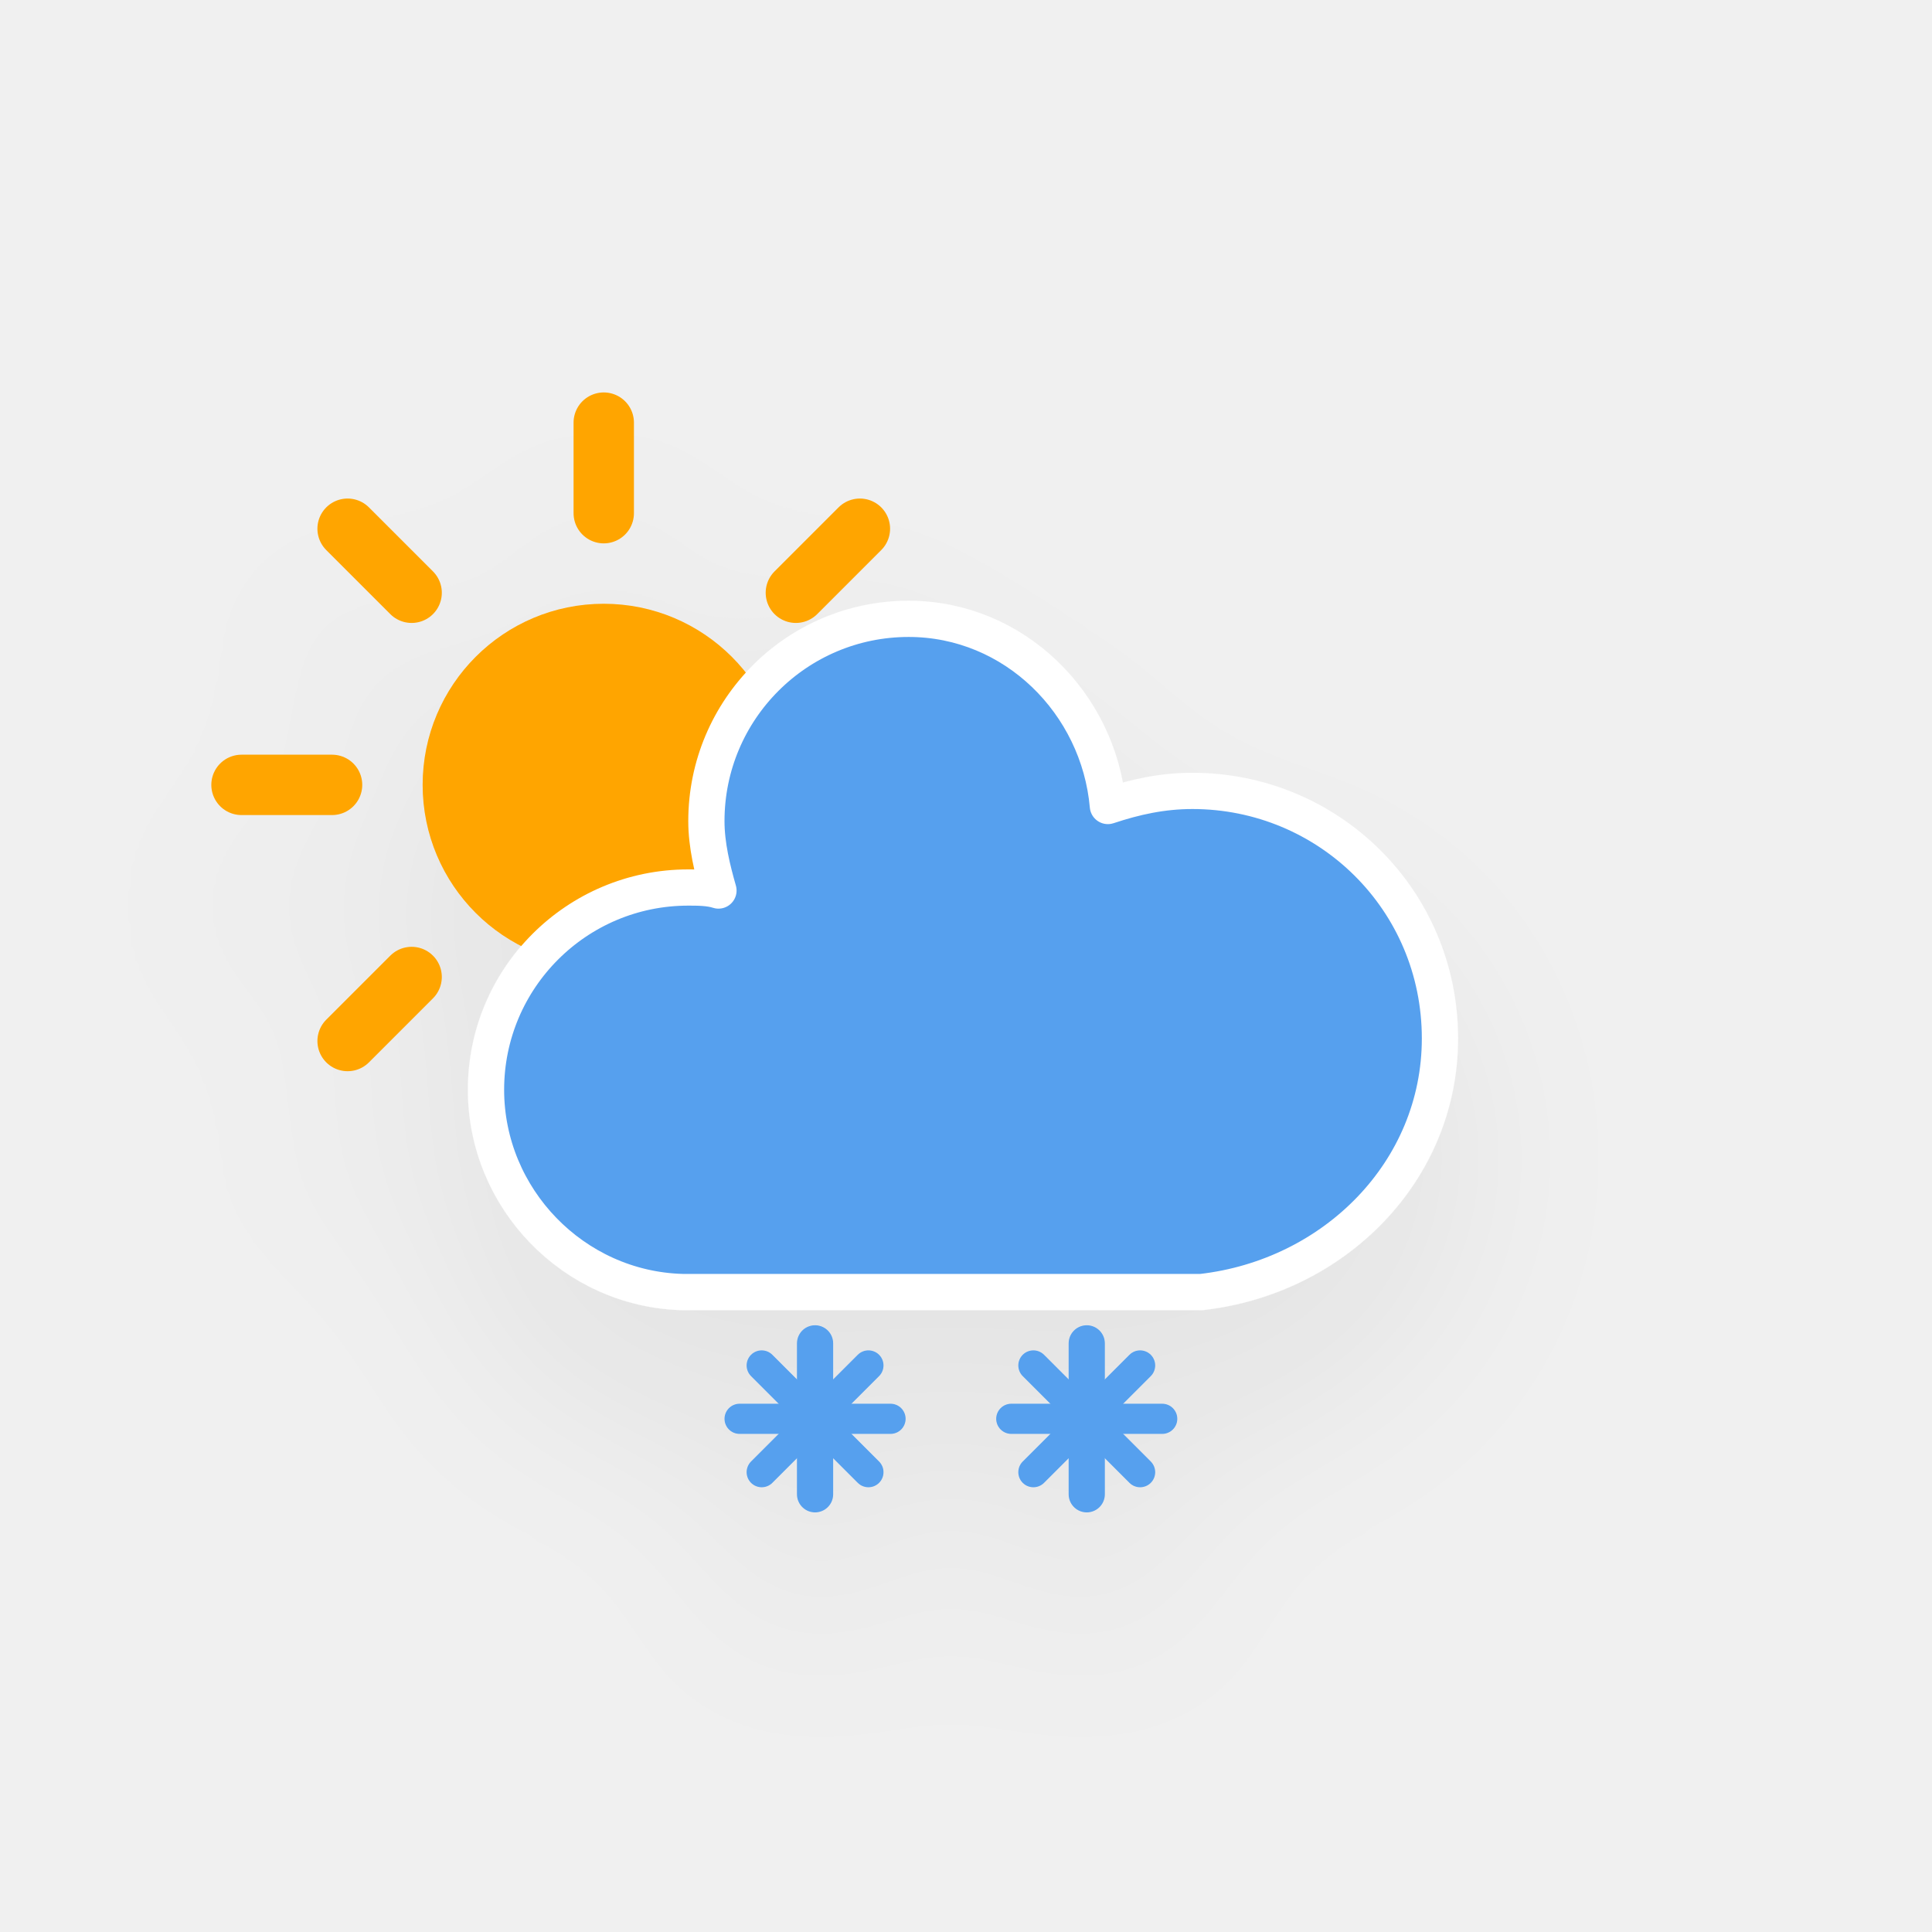
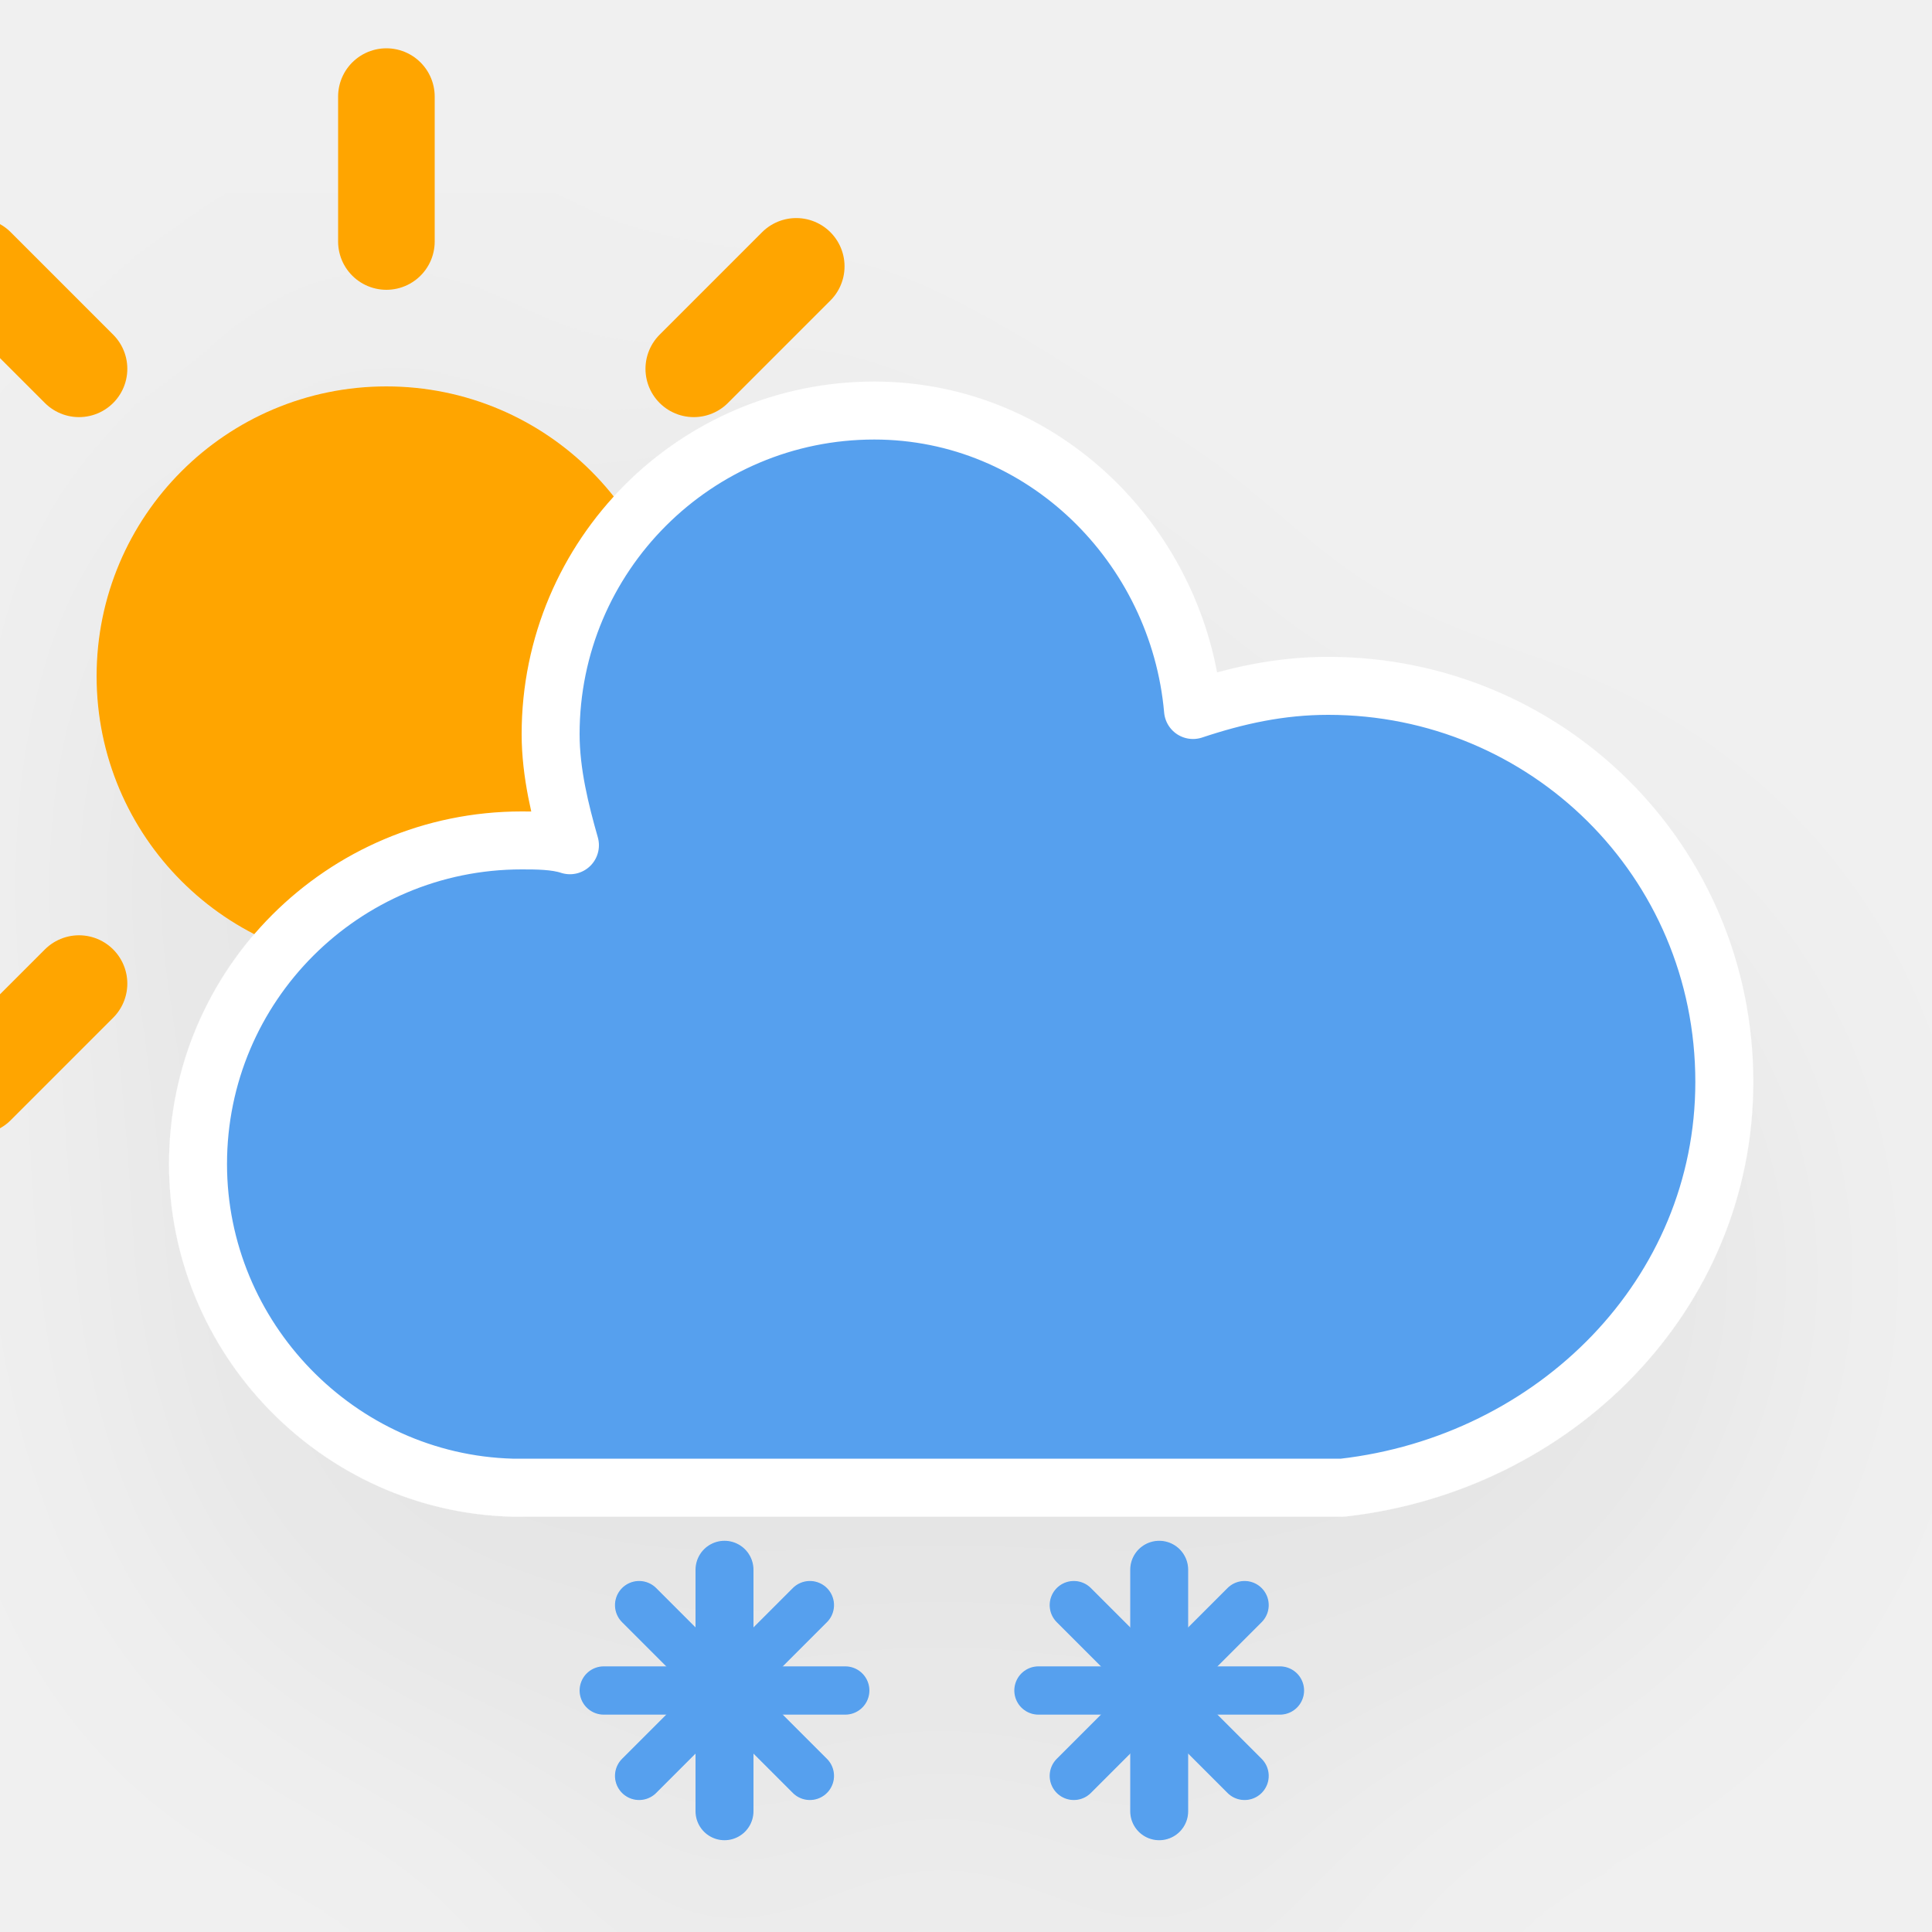
- <svg xmlns="http://www.w3.org/2000/svg" version="1.1" width="64" height="64" viewbox="0 0 64 64">
+ <svg xmlns="http://www.w3.org/2000/svg" version="1.1" width="40" height="40" viewbox="0 0 64 64">
  <defs>
    <filter id="blur" width="200%" height="200%">
      <feGaussianBlur in="SourceAlpha" stdDeviation="3" />
      <feOffset dx="0" dy="4" result="offsetblur" />
      <feComponentTransfer>
        <feFuncA type="linear" slope="0.05" />
      </feComponentTransfer>
      <feMerge>
        <feMergeNode />
        <feMergeNode in="SourceGraphic" />
      </feMerge>
    </filter>
    <style type="text/css">
/*
** CLOUDS
*/
@keyframes am-weather-cloud-2 {
  0% {
    -webkit-transform: translate(0px,0px);
       -moz-transform: translate(0px,0px);
        -ms-transform: translate(0px,0px);
            transform: translate(0px,0px);
  }

  50% {
    -webkit-transform: translate(2px,0px);
       -moz-transform: translate(2px,0px);
        -ms-transform: translate(2px,0px);
            transform: translate(2px,0px);
  }

  100% {
    -webkit-transform: translate(0px,0px);
       -moz-transform: translate(0px,0px);
        -ms-transform: translate(0px,0px);
            transform: translate(0px,0px);
  }
}

.am-weather-cloud-2 {
  -webkit-animation-name: am-weather-cloud-2;
     -moz-animation-name: am-weather-cloud-2;
          animation-name: am-weather-cloud-2;
  -webkit-animation-duration: 3s;
     -moz-animation-duration: 3s;
          animation-duration: 3s;
  -webkit-animation-timing-function: linear;
     -moz-animation-timing-function: linear;
          animation-timing-function: linear;
  -webkit-animation-iteration-count: infinite;
     -moz-animation-iteration-count: infinite;
          animation-iteration-count: infinite;
}

/*
** SUN
*/
@keyframes am-weather-sun {
  0% {
    -webkit-transform: rotate(0deg);
       -moz-transform: rotate(0deg);
        -ms-transform: rotate(0deg);
            transform: rotate(0deg);
  }

  100% {
    -webkit-transform: rotate(360deg);
       -moz-transform: rotate(360deg);
        -ms-transform: rotate(360deg);
            transform: rotate(360deg);
  }
}

.am-weather-sun {
  -webkit-animation-name: am-weather-sun;
     -moz-animation-name: am-weather-sun;
      -ms-animation-name: am-weather-sun;
          animation-name: am-weather-sun;
  -webkit-animation-duration: 9s;
     -moz-animation-duration: 9s;
      -ms-animation-duration: 9s;
          animation-duration: 9s;
  -webkit-animation-timing-function: linear;
     -moz-animation-timing-function: linear;
      -ms-animation-timing-function: linear;
          animation-timing-function: linear;
  -webkit-animation-iteration-count: infinite;
     -moz-animation-iteration-count: infinite;
      -ms-animation-iteration-count: infinite;
          animation-iteration-count: infinite;
}

@keyframes am-weather-sun-shiny {
  0% {
    stroke-dasharray: 3px 10px;
    stroke-dashoffset: 0px;
  }

  50% {
    stroke-dasharray: 0.1px 10px;
    stroke-dashoffset: -1px;
  }

  100% {
    stroke-dasharray: 3px 10px;
    stroke-dashoffset: 0px;
  }
}

.am-weather-sun-shiny line {
  -webkit-animation-name: am-weather-sun-shiny;
     -moz-animation-name: am-weather-sun-shiny;
      -ms-animation-name: am-weather-sun-shiny;
          animation-name: am-weather-sun-shiny;
  -webkit-animation-duration: 2s;
     -moz-animation-duration: 2s;
      -ms-animation-duration: 2s;
          animation-duration: 2s;
  -webkit-animation-timing-function: linear;
     -moz-animation-timing-function: linear;
      -ms-animation-timing-function: linear;
          animation-timing-function: linear;
  -webkit-animation-iteration-count: infinite;
     -moz-animation-iteration-count: infinite;
      -ms-animation-iteration-count: infinite;
          animation-iteration-count: infinite;
}

/*
** SNOW
*/
@keyframes am-weather-snow {
  0% {
    -webkit-transform: translateX(0) translateY(0);
       -moz-transform: translateX(0) translateY(0);
        -ms-transform: translateX(0) translateY(0);
            transform: translateX(0) translateY(0);
  }

  33.33% {
    -webkit-transform: translateX(-1.2px) translateY(2px);
       -moz-transform: translateX(-1.2px) translateY(2px);
        -ms-transform: translateX(-1.2px) translateY(2px);
            transform: translateX(-1.2px) translateY(2px);
  }

  66.66% {
    -webkit-transform: translateX(1.4px) translateY(4px);
       -moz-transform: translateX(1.4px) translateY(4px);
        -ms-transform: translateX(1.4px) translateY(4px);
            transform: translateX(1.4px) translateY(4px);
    opacity: 1;
  }

  100% {
    -webkit-transform: translateX(-1.6px) translateY(6px);
       -moz-transform: translateX(-1.6px) translateY(6px);
        -ms-transform: translateX(-1.6px) translateY(6px);
            transform: translateX(-1.6px) translateY(6px);
    opacity: 0;
  }
}

.am-weather-snow-1 {
  -webkit-animation-name: am-weather-snow;
     -moz-animation-name: am-weather-snow;
      -ms-animation-name: am-weather-snow;
          animation-name: am-weather-snow;
  -webkit-animation-duration: 2s;
     -moz-animation-duration: 2s;
      -ms-animation-duration: 2s;
          animation-duration: 2s;
  -webkit-animation-timing-function: linear;
     -moz-animation-timing-function: linear;
      -ms-animation-timing-function: linear;
          animation-timing-function: linear;
  -webkit-animation-iteration-count: infinite;
     -moz-animation-iteration-count: infinite;
      -ms-animation-iteration-count: infinite;
          animation-iteration-count: infinite;
}

.am-weather-snow-2 {
  -webkit-animation-name: am-weather-snow;
     -moz-animation-name: am-weather-snow;
      -ms-animation-name: am-weather-snow;
          animation-name: am-weather-snow;
  -webkit-animation-delay: 1.2s;
     -moz-animation-delay: 1.2s;
      -ms-animation-delay: 1.2s;
          animation-delay: 1.2s;
  -webkit-animation-duration: 2s;
     -moz-animation-duration: 2s;
      -ms-animation-duration: 2s;
          animation-duration: 2s;
  -webkit-animation-timing-function: linear;
     -moz-animation-timing-function: linear;
      -ms-animation-timing-function: linear;
          animation-timing-function: linear;
  -webkit-animation-iteration-count: infinite;
     -moz-animation-iteration-count: infinite;
      -ms-animation-iteration-count: infinite;
          animation-iteration-count: infinite;
}
        </style>
  </defs>
  <g filter="url(#blur)" id="snowy-3">
-     <g transform="translate(20,10)">
+     <g transform="translate(8,-2)">
      <g transform="translate(0,16)">
        <g class="am-weather-sun">
          <g>
            <line fill="none" stroke="orange" stroke-linecap="round" stroke-width="2" transform="translate(0,9)" x1="0" x2="0" y1="0" y2="3" />
          </g>
          <g transform="rotate(45)">
            <line fill="none" stroke="orange" stroke-linecap="round" stroke-width="2" transform="translate(0,9)" x1="0" x2="0" y1="0" y2="3" />
          </g>
          <g transform="rotate(90)">
            <line fill="none" stroke="orange" stroke-linecap="round" stroke-width="2" transform="translate(0,9)" x1="0" x2="0" y1="0" y2="3" />
          </g>
          <g transform="rotate(135)">
            <line fill="none" stroke="orange" stroke-linecap="round" stroke-width="2" transform="translate(0,9)" x1="0" x2="0" y1="0" y2="3" />
          </g>
          <g transform="rotate(180)">
            <line fill="none" stroke="orange" stroke-linecap="round" stroke-width="2" transform="translate(0,9)" x1="0" x2="0" y1="0" y2="3" />
          </g>
          <g transform="rotate(225)">
            <line fill="none" stroke="orange" stroke-linecap="round" stroke-width="2" transform="translate(0,9)" x1="0" x2="0" y1="0" y2="3" />
          </g>
          <g transform="rotate(270)">
            <line fill="none" stroke="orange" stroke-linecap="round" stroke-width="2" transform="translate(0,9)" x1="0" x2="0" y1="0" y2="3" />
          </g>
          <g transform="rotate(315)">
            <line fill="none" stroke="orange" stroke-linecap="round" stroke-width="2" transform="translate(0,9)" x1="0" x2="0" y1="0" y2="3" />
          </g>
        </g>
        <circle cx="0" cy="0" fill="orange" r="5" stroke="orange" stroke-width="2" />
      </g>
      <g>
        <path d="M47.7,35.4c0-4.6-3.7-8.2-8.2-8.2c-1,0-1.9,0.2-2.8,0.5c-0.3-3.4-3.1-6.2-6.6-6.2c-3.7,0-6.7,3-6.7,6.7c0,0.8,0.2,1.6,0.4,2.3    c-0.3-0.1-0.7-0.1-1-0.1c-3.7,0-6.7,3-6.7,6.7c0,3.6,2.9,6.6,6.5,6.7l17.2,0C44.2,43.3,47.7,39.8,47.7,35.4z" fill="#57A0EE" stroke="white" stroke-linejoin="round" stroke-width="1.2" transform="translate(-20,-11)" />
      </g>
      <g class="am-weather-snow-1">
        <g transform="translate(7,28)">
          <line fill="none" stroke="#57A0EE" stroke-linecap="round" stroke-width="1.2" transform="translate(0,9), rotate(0)" x1="0" x2="0" y1="-2.5" y2="2.5" />
          <line fill="none" stroke="#57A0EE" stroke-linecap="round" stroke-width="1" transform="translate(0,9), rotate(45)" x1="0" x2="0" y1="-2.5" y2="2.5" />
          <line fill="none" stroke="#57A0EE" stroke-linecap="round" stroke-width="1" transform="translate(0,9), rotate(90)" x1="0" x2="0" y1="-2.5" y2="2.5" />
          <line fill="none" stroke="#57A0EE" stroke-linecap="round" stroke-width="1" transform="translate(0,9), rotate(135)" x1="0" x2="0" y1="-2.5" y2="2.5" />
        </g>
      </g>
      <g class="am-weather-snow-2">
        <g transform="translate(16,28)">
          <line fill="none" stroke="#57A0EE" stroke-linecap="round" stroke-width="1.2" transform="translate(0,9), rotate(0)" x1="0" x2="0" y1="-2.5" y2="2.5" />
          <line fill="none" stroke="#57A0EE" stroke-linecap="round" stroke-width="1" transform="translate(0,9), rotate(45)" x1="0" x2="0" y1="-2.5" y2="2.5" />
          <line fill="none" stroke="#57A0EE" stroke-linecap="round" stroke-width="1" transform="translate(0,9), rotate(90)" x1="0" x2="0" y1="-2.5" y2="2.5" />
          <line fill="none" stroke="#57A0EE" stroke-linecap="round" stroke-width="1" transform="translate(0,9), rotate(135)" x1="0" x2="0" y1="-2.5" y2="2.5" />
        </g>
      </g>
    </g>
  </g>
</svg>
